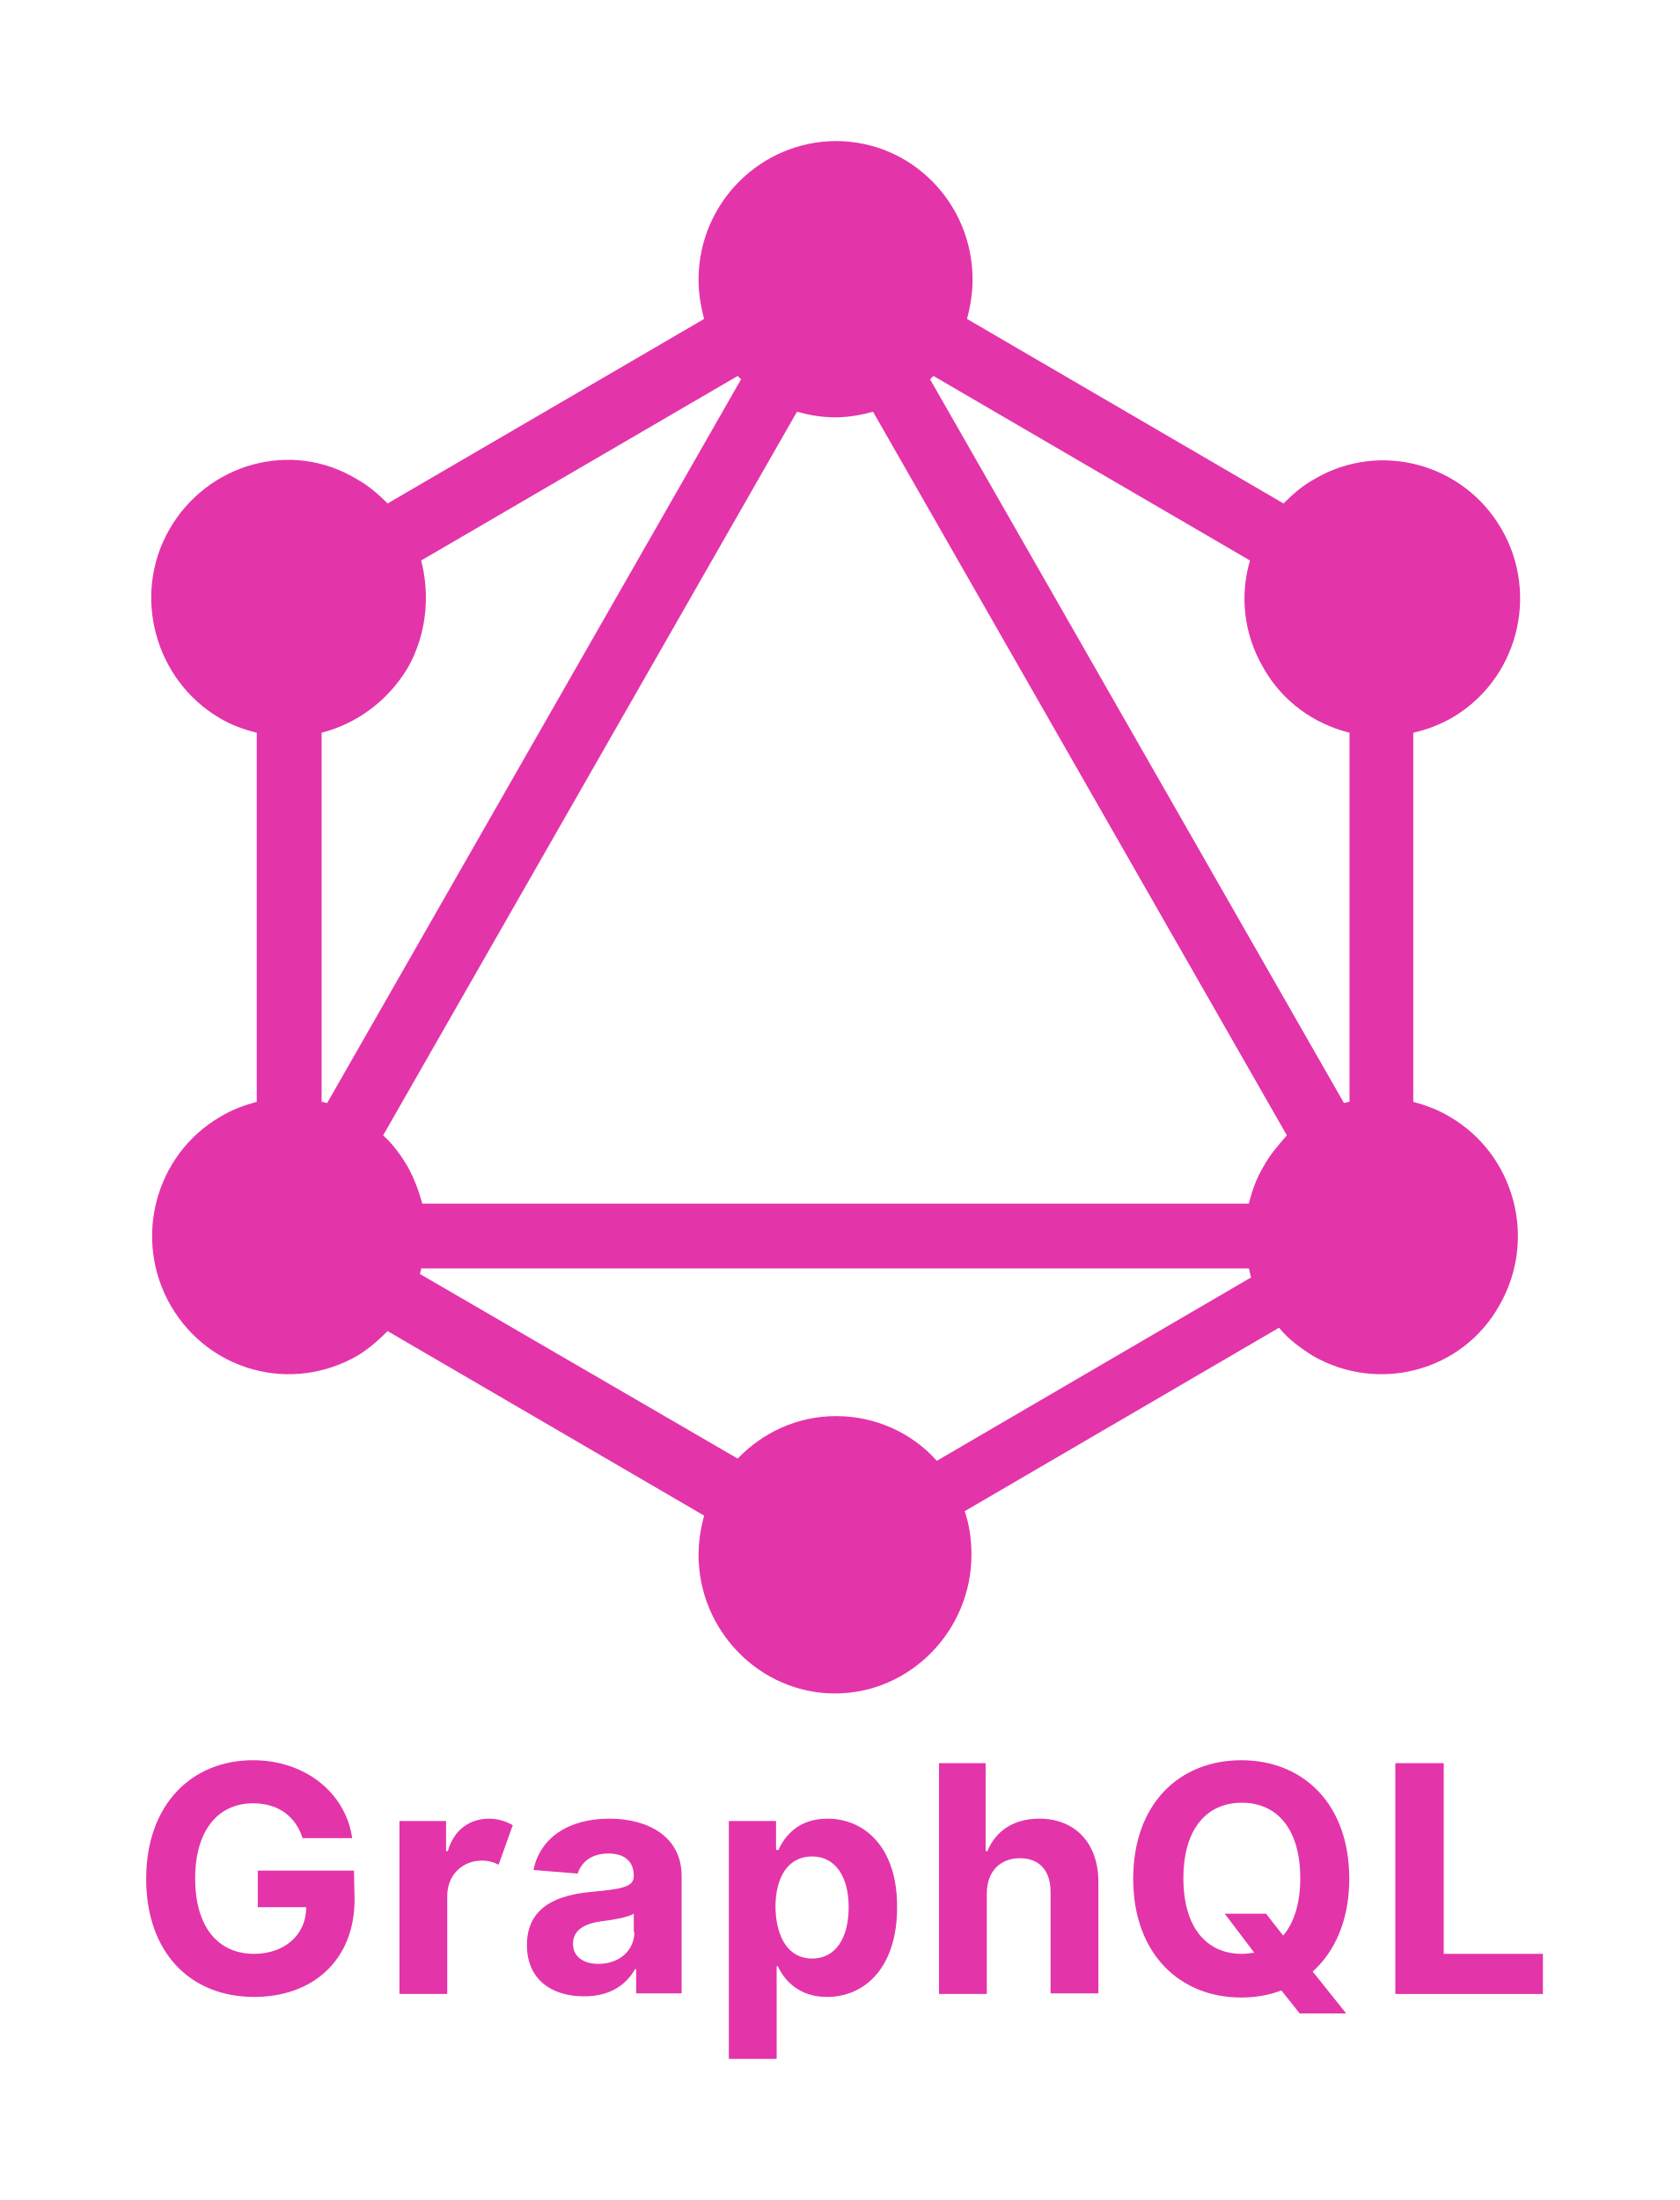
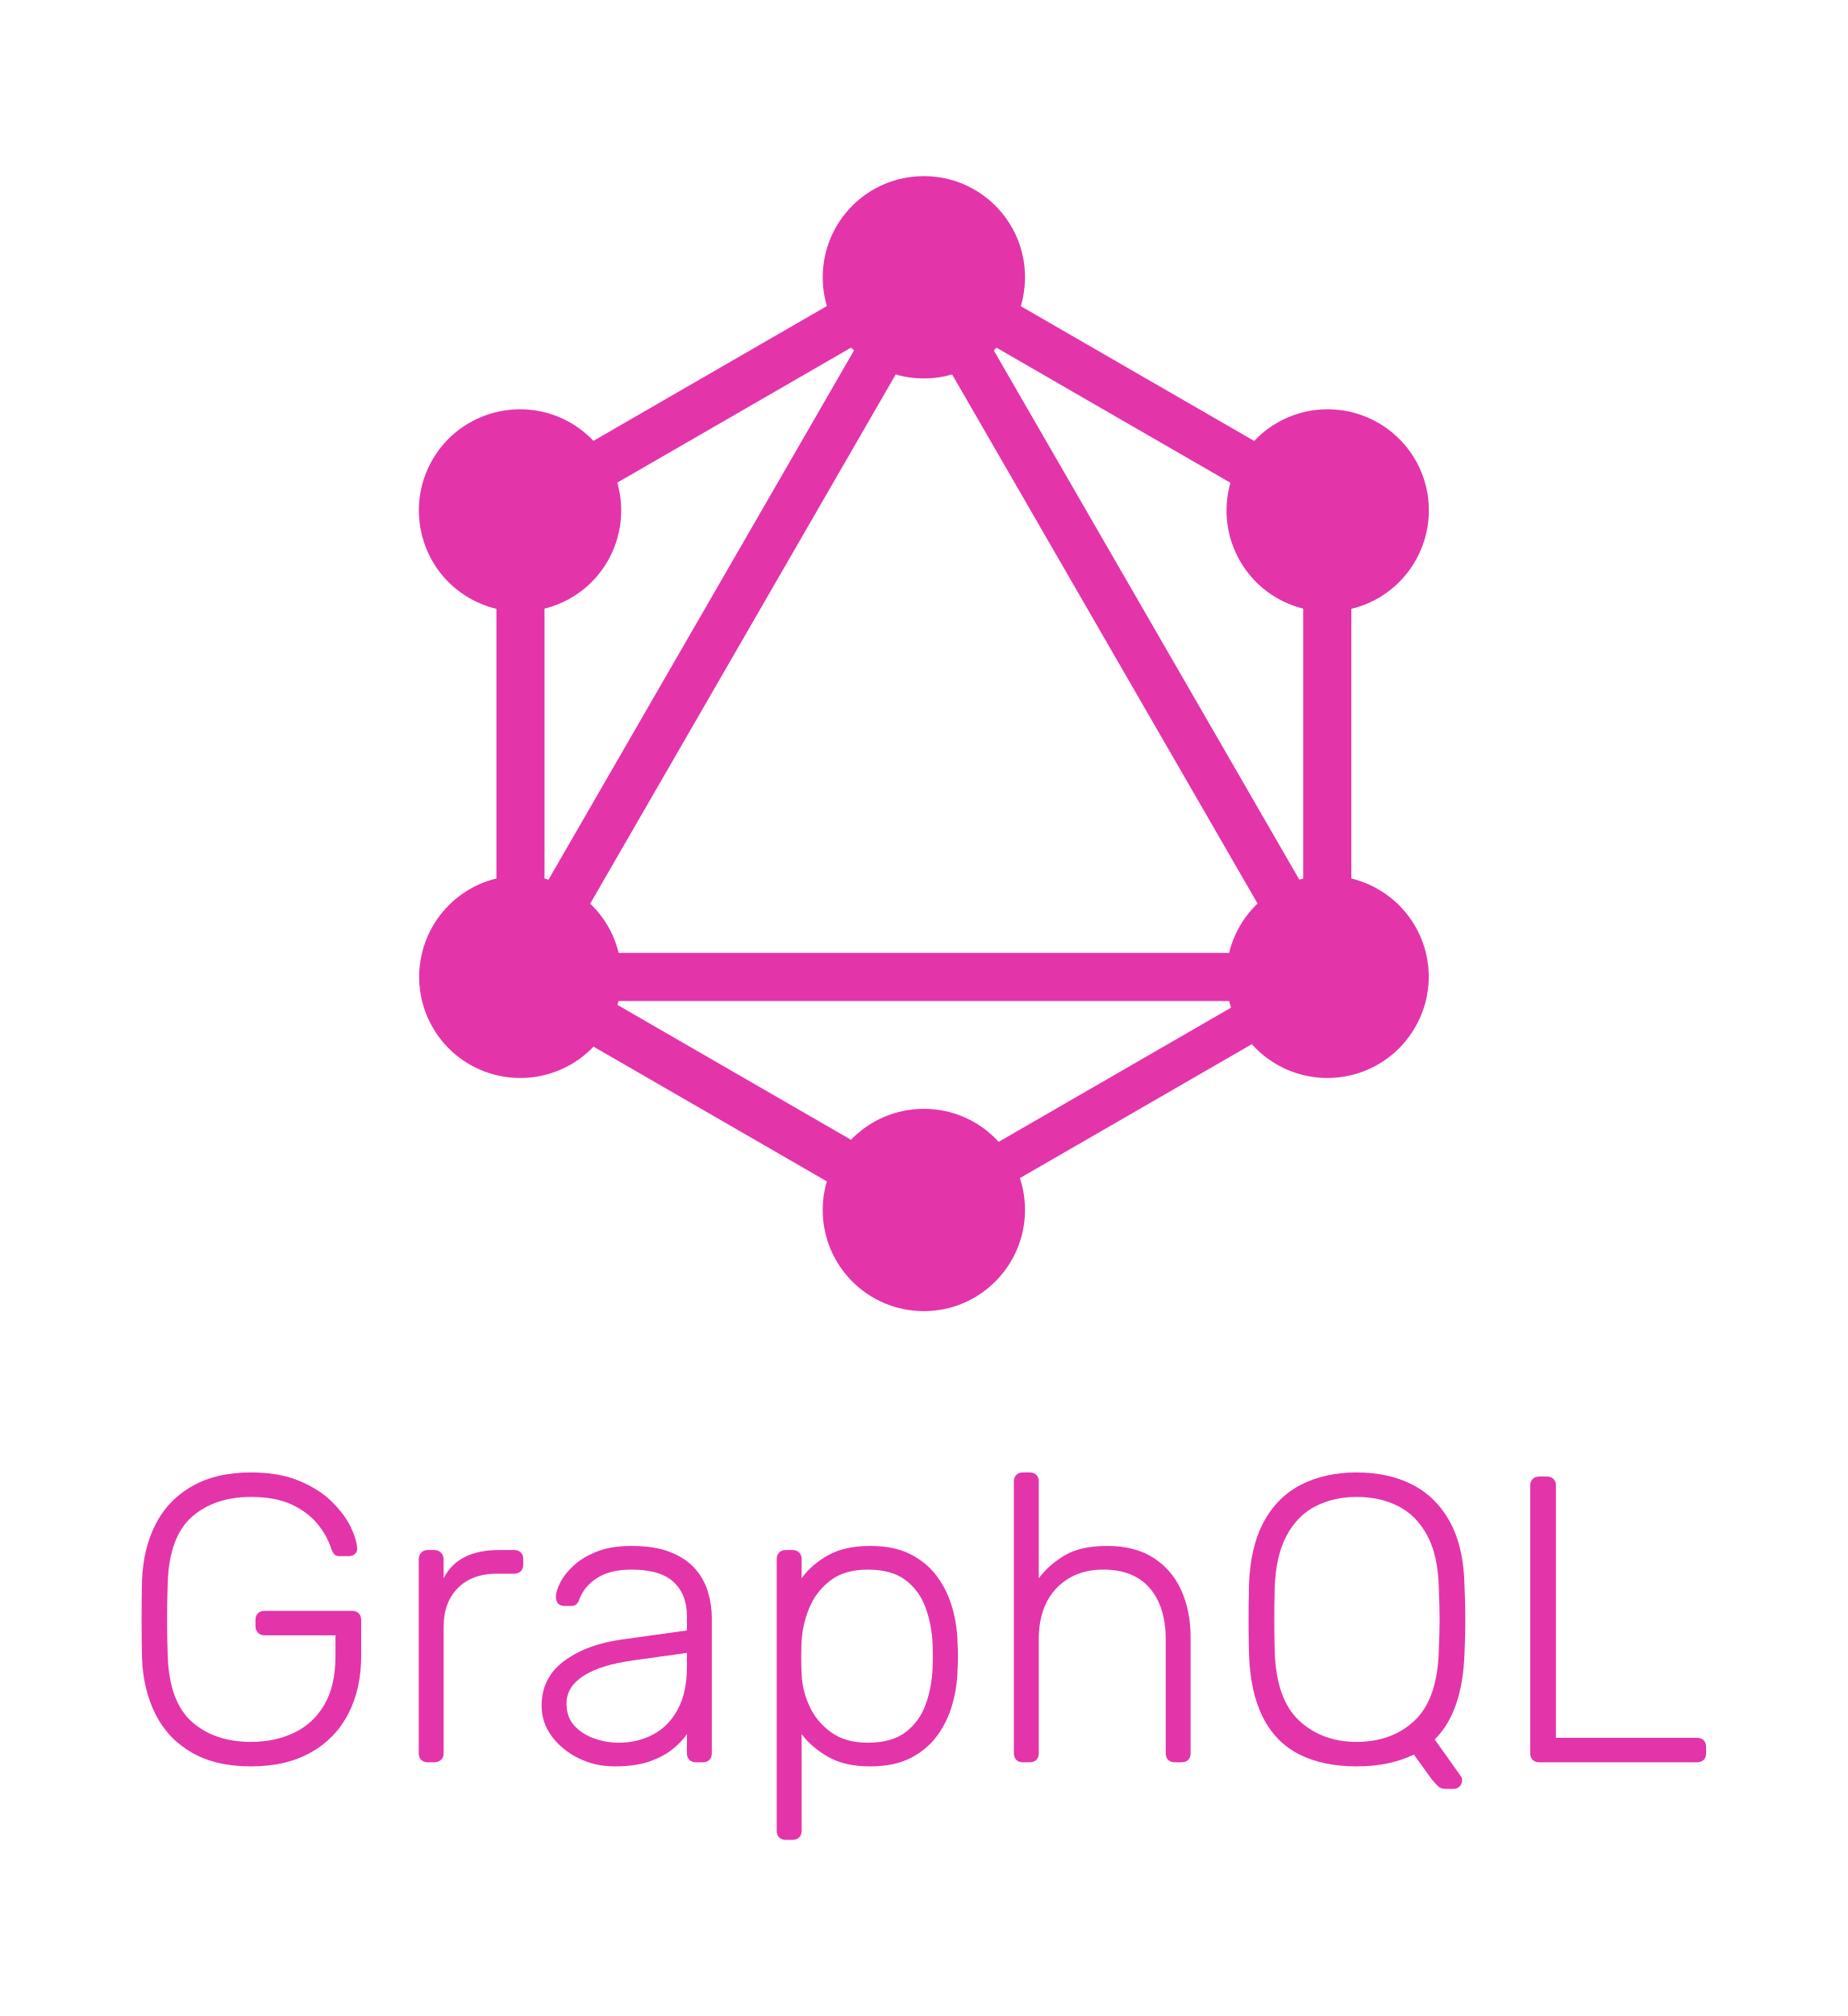
- <svg xmlns="http://www.w3.org/2000/svg" version="1.1" x="0" y="0" width="666.755" height="873.432" viewBox="0, 0, 666.755, 873.432">
+ <svg xmlns="http://www.w3.org/2000/svg" version="1.1" x="0" y="0" width="1100" height="1200" viewBox="0, 0, 1100, 1200">
  <g id="Layer_1">
-     <path d="M140.527,742.659 L102.326,742.659 L102.326,757.19 L121.543,757.19 C121.543,768.673 112.403,775.704 100.92,775.704 C86.624,775.704 77.484,765.158 77.484,745.706 C77.484,726.957 86.389,715.942 100.451,715.942 C110.528,715.942 117.325,721.098 120.137,729.769 L139.824,729.769 C137.246,711.724 121.075,698.834 100.451,698.834 C76.312,698.834 58.032,716.177 58.032,745.94 C58.032,775.001 75.374,792.812 100.92,792.812 C124.121,792.812 140.761,778.282 140.761,754.143 z" fill="#E434AA" id="path26" />
-     <path d="M177.79,734.925 L177.087,734.925 L177.087,722.973 L158.572,722.973 L158.572,791.641 L177.555,791.641 L177.555,752.737 C177.555,744.3 183.649,738.675 191.383,738.675 C193.961,738.675 196.07,739.378 197.945,740.316 L203.57,724.614 C200.992,723.207 197.945,722.036 194.195,722.036 C186.461,722.036 180.133,726.488 177.79,734.925 z" fill="#E434AA" id="path28" />
-     <path d="M242.005,722.036 C225.131,722.036 214.35,730.004 211.772,742.425 L229.349,743.831 C230.755,739.378 234.739,735.863 241.536,735.863 C248.098,735.863 251.613,739.144 251.613,744.769 C251.613,749.221 246.926,749.924 234.974,751.096 C221.381,752.268 209.194,756.955 209.194,772.189 C209.194,785.782 218.803,792.578 231.927,792.578 C242.005,792.578 248.567,788.125 252.082,781.797 L252.551,781.797 L252.551,791.406 L270.597,791.406 L270.597,745.237 C270.831,728.832 256.769,722.036 242.005,722.036 z M251.848,767.033 C251.848,774.298 245.989,779.688 237.552,779.688 C231.693,779.688 227.474,776.876 227.474,771.72 C227.474,766.33 231.927,763.752 238.489,762.814 C242.708,762.346 249.504,761.174 251.613,759.768 L251.613,767.033 z" fill="#E434AA" id="path30" />
-     <path d="M328.484,722.036 C317,722.036 311.61,728.832 309.032,734.457 L308.094,734.457 L308.094,722.973 L289.345,722.973 L289.345,817.42 L308.329,817.42 L308.329,780.626 L308.797,780.626 C311.375,786.25 317.234,792.812 328.249,792.812 C343.951,792.812 356.138,780.391 356.138,757.424 C356.372,733.754 343.483,722.036 328.484,722.036 z M322.39,777.579 C313.25,777.579 308.094,769.611 307.86,757.19 C307.86,745.003 313.016,737.035 322.39,737.035 C331.765,737.035 336.921,745.237 336.921,757.19 C336.921,769.376 331.765,777.579 322.39,777.579 z" fill="#E434AA" id="path32" />
-     <path d="M412.619,722.036 C402.307,722.036 395.276,726.957 391.995,734.925 L391.292,734.925 L391.292,700.006 L372.778,700.006 L372.778,791.641 L391.761,791.641 L391.761,751.799 C391.761,742.894 397.151,737.738 404.885,737.738 C412.619,737.738 417.072,742.659 417.072,751.096 L417.072,791.406 L436.055,791.406 L436.055,747.815 C436.289,731.879 426.915,722.036 412.619,722.036 z" fill="#E434AA" id="path34" />
-     <path d="M534.252,799.14 L521.128,782.735 C530.033,774.767 535.658,762.111 535.658,745.94 C535.658,715.942 517.144,698.834 492.77,698.834 C468.397,698.834 449.882,715.942 449.882,745.94 C449.882,775.704 468.397,793.047 492.77,793.047 C498.395,793.047 503.785,792.109 508.707,790.234 L515.972,799.375 L534.252,799.375 z M509.41,768.439 L502.613,759.768 L486.208,759.768 L497.926,775.235 C496.286,775.47 494.645,775.704 493.005,775.704 C478.943,775.704 469.803,765.158 469.803,745.706 C469.803,726.254 478.943,715.708 493.005,715.708 C507.066,715.708 516.206,726.254 516.206,745.706 C516.206,755.783 513.628,763.517 509.41,768.439 z" fill="#E434AA" id="path36" />
-     <path d="M553.938,700.006 L553.938,791.641 L612.528,791.641 L612.528,775.704 L573.156,775.704 L573.156,700.006 z" fill="#E434AA" id="polygon38" />
-     <path d="M576.155,285.133 C602.353,270.036 611.233,236.29 596.136,210.092 C581.039,183.894 547.736,175.013 521.983,190.11 C517.098,192.774 513.102,196.327 509.55,199.879 L383.888,126.613 C385.22,121.729 386.108,116.401 386.108,111.072 C386.108,80.434 361.687,56.012 331.936,56.012 C302.186,56.012 277.32,80.434 277.32,111.072 C277.32,116.401 278.208,121.729 279.54,126.613 L153.879,199.879 C150.327,196.327 146.331,192.774 141.446,190.11 C115.692,174.569 82.39,183.894 67.293,210.092 C52.196,236.29 61.52,270.036 87.274,285.133 C91.715,287.797 96.599,289.573 101.927,290.906 L101.927,437.436 C97.043,438.769 92.159,440.545 87.718,443.209 C61.52,458.306 52.64,492.053 67.737,518.25 C82.834,544.448 115.692,553.329 141.89,538.232 C146.331,535.568 150.327,532.016 153.879,528.463 L279.54,601.729 C278.208,606.613 277.32,611.941 277.32,617.27 C277.32,647.464 301.742,672.33 331.492,672.33 C361.243,672.33 385.664,647.464 385.664,617.27 C385.664,611.053 384.776,605.281 383,599.953 L507.773,527.131 C511.326,531.571 516.21,535.124 521.094,538.232 C547.292,553.329 580.595,544.448 595.248,518.25 C610.345,492.053 601.464,458.306 575.266,443.209 C570.826,440.545 565.942,438.769 561.057,437.436 L561.057,290.906 C566.83,289.573 571.27,287.797 576.155,285.133 z M129.901,437.88 C129.013,437.88 128.569,437.436 127.681,437.436 L127.681,290.906 C141.446,287.353 153.879,278.473 161.872,265.152 C169.42,251.831 170.752,236.29 167.2,222.525 L292.861,149.259 C293.306,149.703 293.75,150.147 294.194,150.591 z M371.899,579.971 C362.131,568.87 347.478,562.21 331.936,562.21 C316.395,562.21 302.63,568.87 292.861,579.083 L166.756,505.818 C166.756,504.929 167.2,504.485 167.2,503.597 L495.785,503.597 C496.229,504.929 496.229,505.818 496.673,507.15 z M501.557,463.19 C498.893,467.631 497.117,472.515 495.785,477.843 L167.644,477.843 C166.312,472.959 164.536,468.075 161.872,463.19 C159.208,458.75 156.099,454.31 152.103,450.757 L316.395,163.468 C321.28,164.8 326.164,165.688 331.492,165.688 C336.821,165.688 341.705,164.8 346.589,163.468 L510.882,450.757 C507.773,454.31 504.221,458.306 501.557,463.19 z M535.748,437.436 C534.859,437.436 534.415,437.88 533.527,437.88 L369.235,150.591 C369.679,150.147 370.123,149.703 370.567,149.259 L496.229,222.525 C492.232,236.29 493.564,251.387 501.557,265.152 C509.106,278.473 521.539,287.353 535.748,290.906 C535.748,290.906 535.748,437.436 535.748,437.436 z" fill="#E434AA" id="path40" />
+     <g>
+       <g id="GraphQL-mark">
+         <path d="M304.1,619.752 L279.298,605.433 L555.593,126.888 L580.395,141.208 z" fill="#E434AA" />
+         <path d="M273.618,567.202 L826.209,567.202 L826.209,595.84 L273.618,595.84 z" fill="#E434AA" />
+         <path d="M560.952,742.875 L284.553,583.291 L298.872,558.489 L575.271,718.073 z" fill="#E434AA" />
+         <path d="M801.059,326.958 L524.66,167.374 L538.979,142.573 L815.378,302.156 z" fill="#E434AA" />
+         <path d="M298.948,326.848 L284.629,302.048 L561.028,142.464 L575.347,167.264 z" fill="#E434AA" />
+         <path d="M795.963,619.757 L519.667,141.213 L544.469,126.894 L820.764,605.438 z" fill="#E434AA" />
+         <path d="M295.529,283.056 L324.167,283.056 L324.167,602.224 L295.529,602.224 z" fill="#E434AA" />
+         <path d="M775.833,283.056 L804.471,283.056 L804.471,602.224 L775.833,602.224 z" fill="#E434AA" />
+         <path d="M556.076,730.752 L543.568,709.088 L783.96,570.293 L796.468,591.957 z" fill="#E434AA" />
+         <path d="M842.427,611.54 C825.864,640.351 788.944,650.185 760.133,633.623 C731.322,617.061 721.488,580.141 738.05,551.329 C754.612,522.518 791.532,512.684 820.344,529.247 C849.327,545.981 859.161,582.729 842.427,611.54" fill="#E434AA" />
+         <path d="M361.777,333.951 C345.215,362.762 308.295,372.596 279.484,356.033 C250.673,339.471 240.839,302.551 257.401,273.74 C273.963,244.929 310.883,235.095 339.694,251.657 C368.506,268.392 378.34,305.139 361.777,333.951" fill="#E434AA" />
+         <path d="M257.574,611.54 C241.011,582.729 250.845,545.981 279.656,529.247 C308.468,512.684 345.215,522.518 361.95,551.329 C378.512,580.141 368.678,616.888 339.867,633.623 C310.883,650.185 274.136,640.351 257.574,611.54" fill="#E434AA" />
+         <path d="M738.223,333.951 C721.66,305.139 731.494,268.392 760.306,251.657 C789.117,235.095 825.864,244.929 842.599,273.74 C859.161,302.551 849.327,339.299 820.516,356.033 C791.705,372.596 754.785,362.762 738.223,333.951" fill="#E434AA" />
+         <path d="M550,780.44 C516.703,780.44 489.789,753.526 489.789,720.229 C489.789,686.933 516.703,660.019 550,660.019 C583.297,660.019 610.211,686.933 610.211,720.229 C610.211,753.354 583.297,780.44 550,780.44" fill="#E434AA" />
+         <path d="M550,225.261 C516.703,225.261 489.789,198.347 489.789,165.051 C489.789,131.754 516.703,104.84 550,104.84 C583.297,104.84 610.211,131.754 610.211,165.051 C610.211,198.347 583.297,225.261 550,225.261" fill="#E434AA" />
+       </g>
+       <g id="GraphQL-text">
+         <path d="M916.323,1048.99 Q913.893,1048.99 912.435,1047.532 Q910.977,1046.074 910.977,1043.644 L910.977,884.236 Q910.977,881.806 912.435,880.348 Q913.893,878.89 916.323,878.89 L920.94,878.89 Q923.37,878.89 924.828,880.348 Q926.286,881.806 926.286,884.236 L926.286,1034.41 L1010.121,1034.41 Q1012.794,1034.41 1014.252,1035.868 Q1015.71,1037.326 1015.71,1039.999 L1015.71,1043.644 Q1015.71,1046.074 1014.252,1047.532 Q1012.794,1048.99 1010.121,1048.99 z" fill="#E434AA" />
+         <path d="M860.189,1064.785 Q857.516,1064.785 855.572,1062.719 Q853.628,1060.654 852.413,1059.196 L841.721,1044.373 Q827.141,1051.42 807.701,1051.42 Q787.532,1051.42 773.438,1044.251 Q759.344,1037.083 751.811,1022.138 Q744.278,1007.194 743.549,984.352 Q743.306,973.417 743.306,963.94 Q743.306,954.463 743.549,943.528 Q744.278,920.929 752.297,905.984 Q760.316,891.04 774.532,883.75 Q788.747,876.46 807.701,876.46 Q826.655,876.46 840.871,883.75 Q855.086,891.04 863.227,905.984 Q871.367,920.929 871.853,943.528 Q872.339,954.463 872.339,963.94 Q872.339,973.417 871.853,984.352 Q870.638,1019.101 854.114,1035.382 L869.666,1057.252 Q869.909,1057.495 870.152,1058.102 Q870.395,1058.71 870.395,1059.925 Q870.395,1061.869 868.937,1063.327 Q867.479,1064.785 865.535,1064.785 z M807.701,1036.84 Q828.599,1036.84 842.086,1024.204 Q855.572,1011.568 856.544,983.137 Q857.03,972.202 857.03,963.94 Q857.03,955.678 856.544,944.743 Q856.058,925.789 849.619,913.882 Q843.179,901.975 832.366,896.507 Q821.552,891.04 807.701,891.04 Q794.093,891.04 783.28,896.507 Q772.466,901.975 766.027,913.882 Q759.587,925.789 758.858,944.743 Q758.615,955.678 758.615,963.94 Q758.615,972.202 758.858,983.137 Q759.83,1011.568 773.438,1024.204 Q787.046,1036.84 807.701,1036.84 z" fill="#E434AA" />
+         <path d="M608.927,1048.99 Q606.497,1048.99 605.039,1047.532 Q603.582,1046.074 603.582,1043.644 L603.582,881.806 Q603.582,879.376 605.039,877.918 Q606.497,876.46 608.927,876.46 L613.059,876.46 Q615.489,876.46 616.947,877.918 Q618.405,879.376 618.405,881.806 L618.405,939.397 Q624.966,930.892 634.321,925.546 Q643.677,920.2 659.229,920.2 Q675.753,920.2 686.809,927.368 Q697.866,934.537 703.333,946.808 Q708.801,959.08 708.801,974.632 L708.801,1043.644 Q708.801,1046.074 707.343,1047.532 Q705.885,1048.99 703.455,1048.99 L699.323,1048.99 Q696.893,1048.99 695.435,1047.532 Q693.978,1046.074 693.978,1043.644 L693.978,975.847 Q693.978,956.407 684.5,945.35 Q675.023,934.294 656.799,934.294 Q639.546,934.294 628.975,945.35 Q618.405,956.407 618.405,975.847 L618.405,1043.644 Q618.405,1046.074 616.947,1047.532 Q615.489,1048.99 613.059,1048.99 z" fill="#E434AA" />
+         <path d="M467.745,1095.16 Q465.315,1095.16 463.857,1093.702 Q462.398,1092.244 462.398,1089.814 L462.398,927.976 Q462.398,925.546 463.857,924.088 Q465.315,922.63 467.745,922.63 L471.876,922.63 Q474.306,922.63 475.764,924.088 Q477.221,925.546 477.221,927.976 L477.221,939.397 Q483.297,931.135 493.138,925.667 Q502.98,920.2 518.046,920.2 Q532.383,920.2 542.103,925.181 Q551.823,930.163 557.898,938.425 Q563.973,946.687 566.888,956.893 Q569.805,967.099 570.047,977.791 Q570.291,981.436 570.291,985.81 Q570.291,990.184 570.047,993.829 Q569.805,1004.521 566.888,1014.727 Q563.973,1024.933 557.898,1033.195 Q551.823,1041.457 542.103,1046.438 Q532.383,1051.42 518.046,1051.42 Q502.98,1051.42 493.138,1045.831 Q483.297,1040.242 477.221,1032.223 L477.221,1089.814 Q477.221,1092.244 475.764,1093.702 Q474.306,1095.16 471.876,1095.16 z M516.588,1037.326 Q530.924,1037.326 539.187,1031.008 Q547.448,1024.69 551.094,1014.484 Q554.739,1004.278 555.224,992.614 Q555.468,985.81 555.224,979.006 Q554.739,967.342 551.094,957.136 Q547.448,946.93 539.187,940.612 Q530.924,934.294 516.588,934.294 Q502.737,934.294 494.232,940.855 Q485.727,947.416 481.717,957.257 Q477.708,967.099 477.221,977.062 Q476.979,980.707 476.979,986.539 Q476.979,992.371 477.221,996.016 Q477.465,1005.736 481.717,1015.213 Q485.97,1024.69 494.596,1031.008 Q503.223,1037.326 516.588,1037.326 z" fill="#E434AA" />
+         <path d="M365.927,1051.42 Q354.263,1051.42 344.422,1046.56 Q334.58,1041.7 328.505,1033.559 Q322.43,1025.419 322.43,1015.213 Q322.43,998.689 335.795,988.726 Q349.16,978.763 370.544,975.847 L408.938,970.501 L408.938,961.996 Q408.938,949.117 401.041,941.705 Q393.143,934.294 375.89,934.294 Q363.254,934.294 355.478,939.275 Q347.702,944.257 344.786,952.276 Q343.571,955.921 340.169,955.921 L336.281,955.921 Q333.365,955.921 332.15,954.341 Q330.935,952.762 330.935,950.575 Q330.935,947.173 333.487,942.07 Q336.038,936.967 341.384,931.985 Q346.73,927.004 355.235,923.602 Q363.74,920.2 375.89,920.2 Q390.227,920.2 399.583,924.088 Q408.938,927.976 414.163,934.172 Q419.387,940.369 421.574,947.902 Q423.761,955.435 423.761,962.725 L423.761,1043.644 Q423.761,1046.074 422.303,1047.532 Q420.845,1048.99 418.415,1048.99 L414.284,1048.99 Q411.854,1048.99 410.396,1047.532 Q408.938,1046.074 408.938,1043.644 L408.938,1032.223 Q406.022,1036.597 400.676,1040.971 Q395.33,1045.345 386.947,1048.382 Q378.563,1051.42 365.927,1051.42 z M368.357,1037.326 Q379.535,1037.326 388.77,1032.466 Q398.003,1027.606 403.471,1017.521 Q408.938,1007.437 408.938,992.128 L408.938,983.866 L377.591,988.24 Q357.665,990.913 347.459,997.474 Q337.253,1004.035 337.253,1013.998 Q337.253,1022.017 341.87,1027.12 Q346.487,1032.223 353.656,1034.774 Q360.824,1037.326 368.357,1037.326 z" fill="#E434AA" />
+         <path d="M254.634,1048.99 Q252.204,1048.99 250.746,1047.532 Q249.288,1046.074 249.288,1043.644 L249.288,928.219 Q249.288,925.789 250.746,924.209 Q252.204,922.63 254.634,922.63 L258.522,922.63 Q260.952,922.63 262.531,924.209 Q264.111,925.789 264.111,928.219 L264.111,939.397 Q268.485,930.892 276.747,926.761 Q285.009,922.63 297.159,922.63 L306.15,922.63 Q308.58,922.63 310.038,924.088 Q311.496,925.546 311.496,927.976 L311.496,931.378 Q311.496,933.808 310.038,935.266 Q308.58,936.724 306.15,936.724 L295.701,936.724 Q281.121,936.724 272.616,945.229 Q264.111,953.734 264.111,968.314 L264.111,1043.644 Q264.111,1046.074 262.531,1047.532 Q260.952,1048.99 258.522,1048.99 z" fill="#E434AA" />
+         <path d="M149.414,1051.42 Q128.516,1051.42 114.301,1043.279 Q100.085,1035.139 92.674,1020.559 Q85.262,1005.979 84.533,987.025 Q84.29,976.09 84.29,963.94 Q84.29,951.79 84.533,940.855 Q85.262,921.658 92.674,907.199 Q100.085,892.741 114.422,884.6 Q128.759,876.46 149.414,876.46 Q166.181,876.46 178.088,881.441 Q189.995,886.423 197.528,893.834 Q205.061,901.246 208.706,908.779 Q212.351,916.312 212.594,921.415 Q212.837,923.602 211.379,924.938 Q209.921,926.275 207.491,926.275 L202.145,926.275 Q199.958,926.275 198.986,925.181 Q198.014,924.088 197.042,921.415 Q194.612,913.882 188.902,906.956 Q183.191,900.031 173.593,895.535 Q163.994,891.04 149.414,891.04 Q127.787,891.04 114.301,902.825 Q100.814,914.611 99.842,942.07 Q99.113,963.94 99.842,985.81 Q100.814,1013.026 114.301,1024.933 Q127.787,1036.84 149.414,1036.84 Q163.751,1036.84 175.172,1031.372 Q186.593,1025.905 193.154,1014.605 Q199.715,1003.306 199.715,985.81 L199.715,973.417 L157.433,973.417 Q155.003,973.417 153.545,971.837 Q152.087,970.258 152.087,967.828 L152.087,964.426 Q152.087,961.753 153.545,960.295 Q155.003,958.837 157.433,958.837 L209.435,958.837 Q212.108,958.837 213.566,960.295 Q215.024,961.753 215.024,964.426 L215.024,985.81 Q215.024,1005.25 207.37,1020.073 Q199.715,1034.896 185.014,1043.158 Q170.312,1051.42 149.414,1051.42 z" fill="#E434AA" />
+       </g>
+     </g>
  </g>
</svg>
